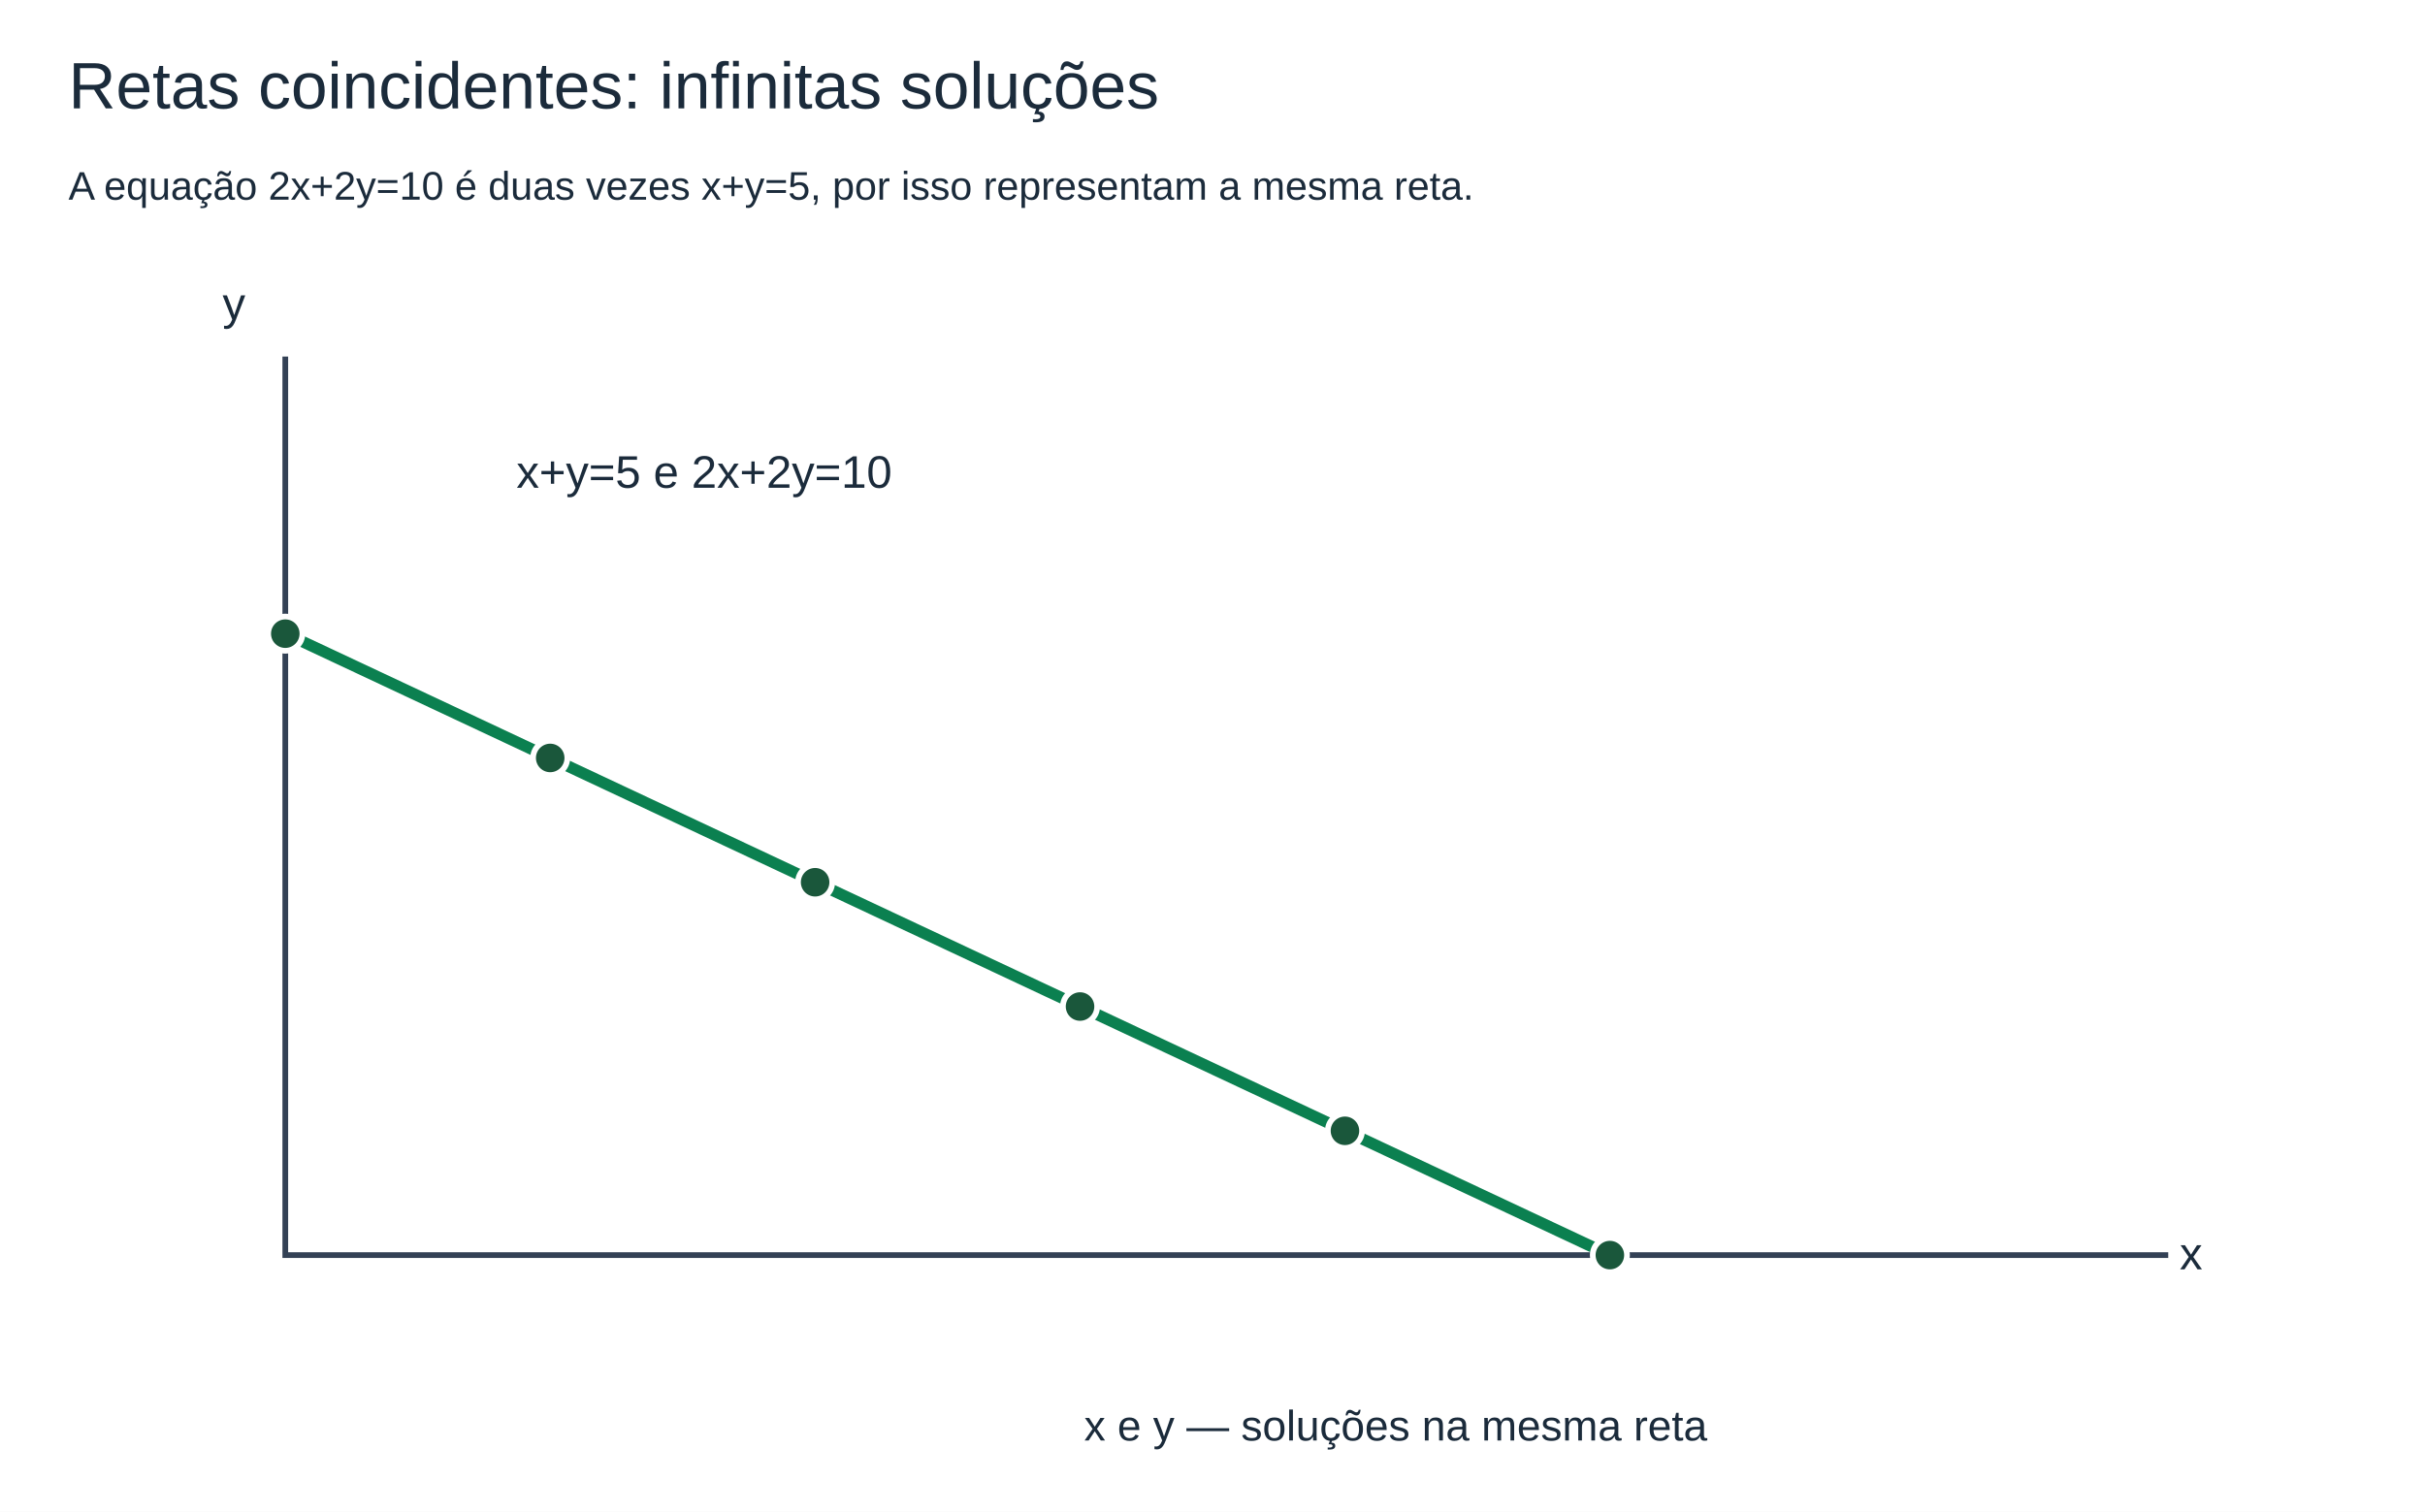
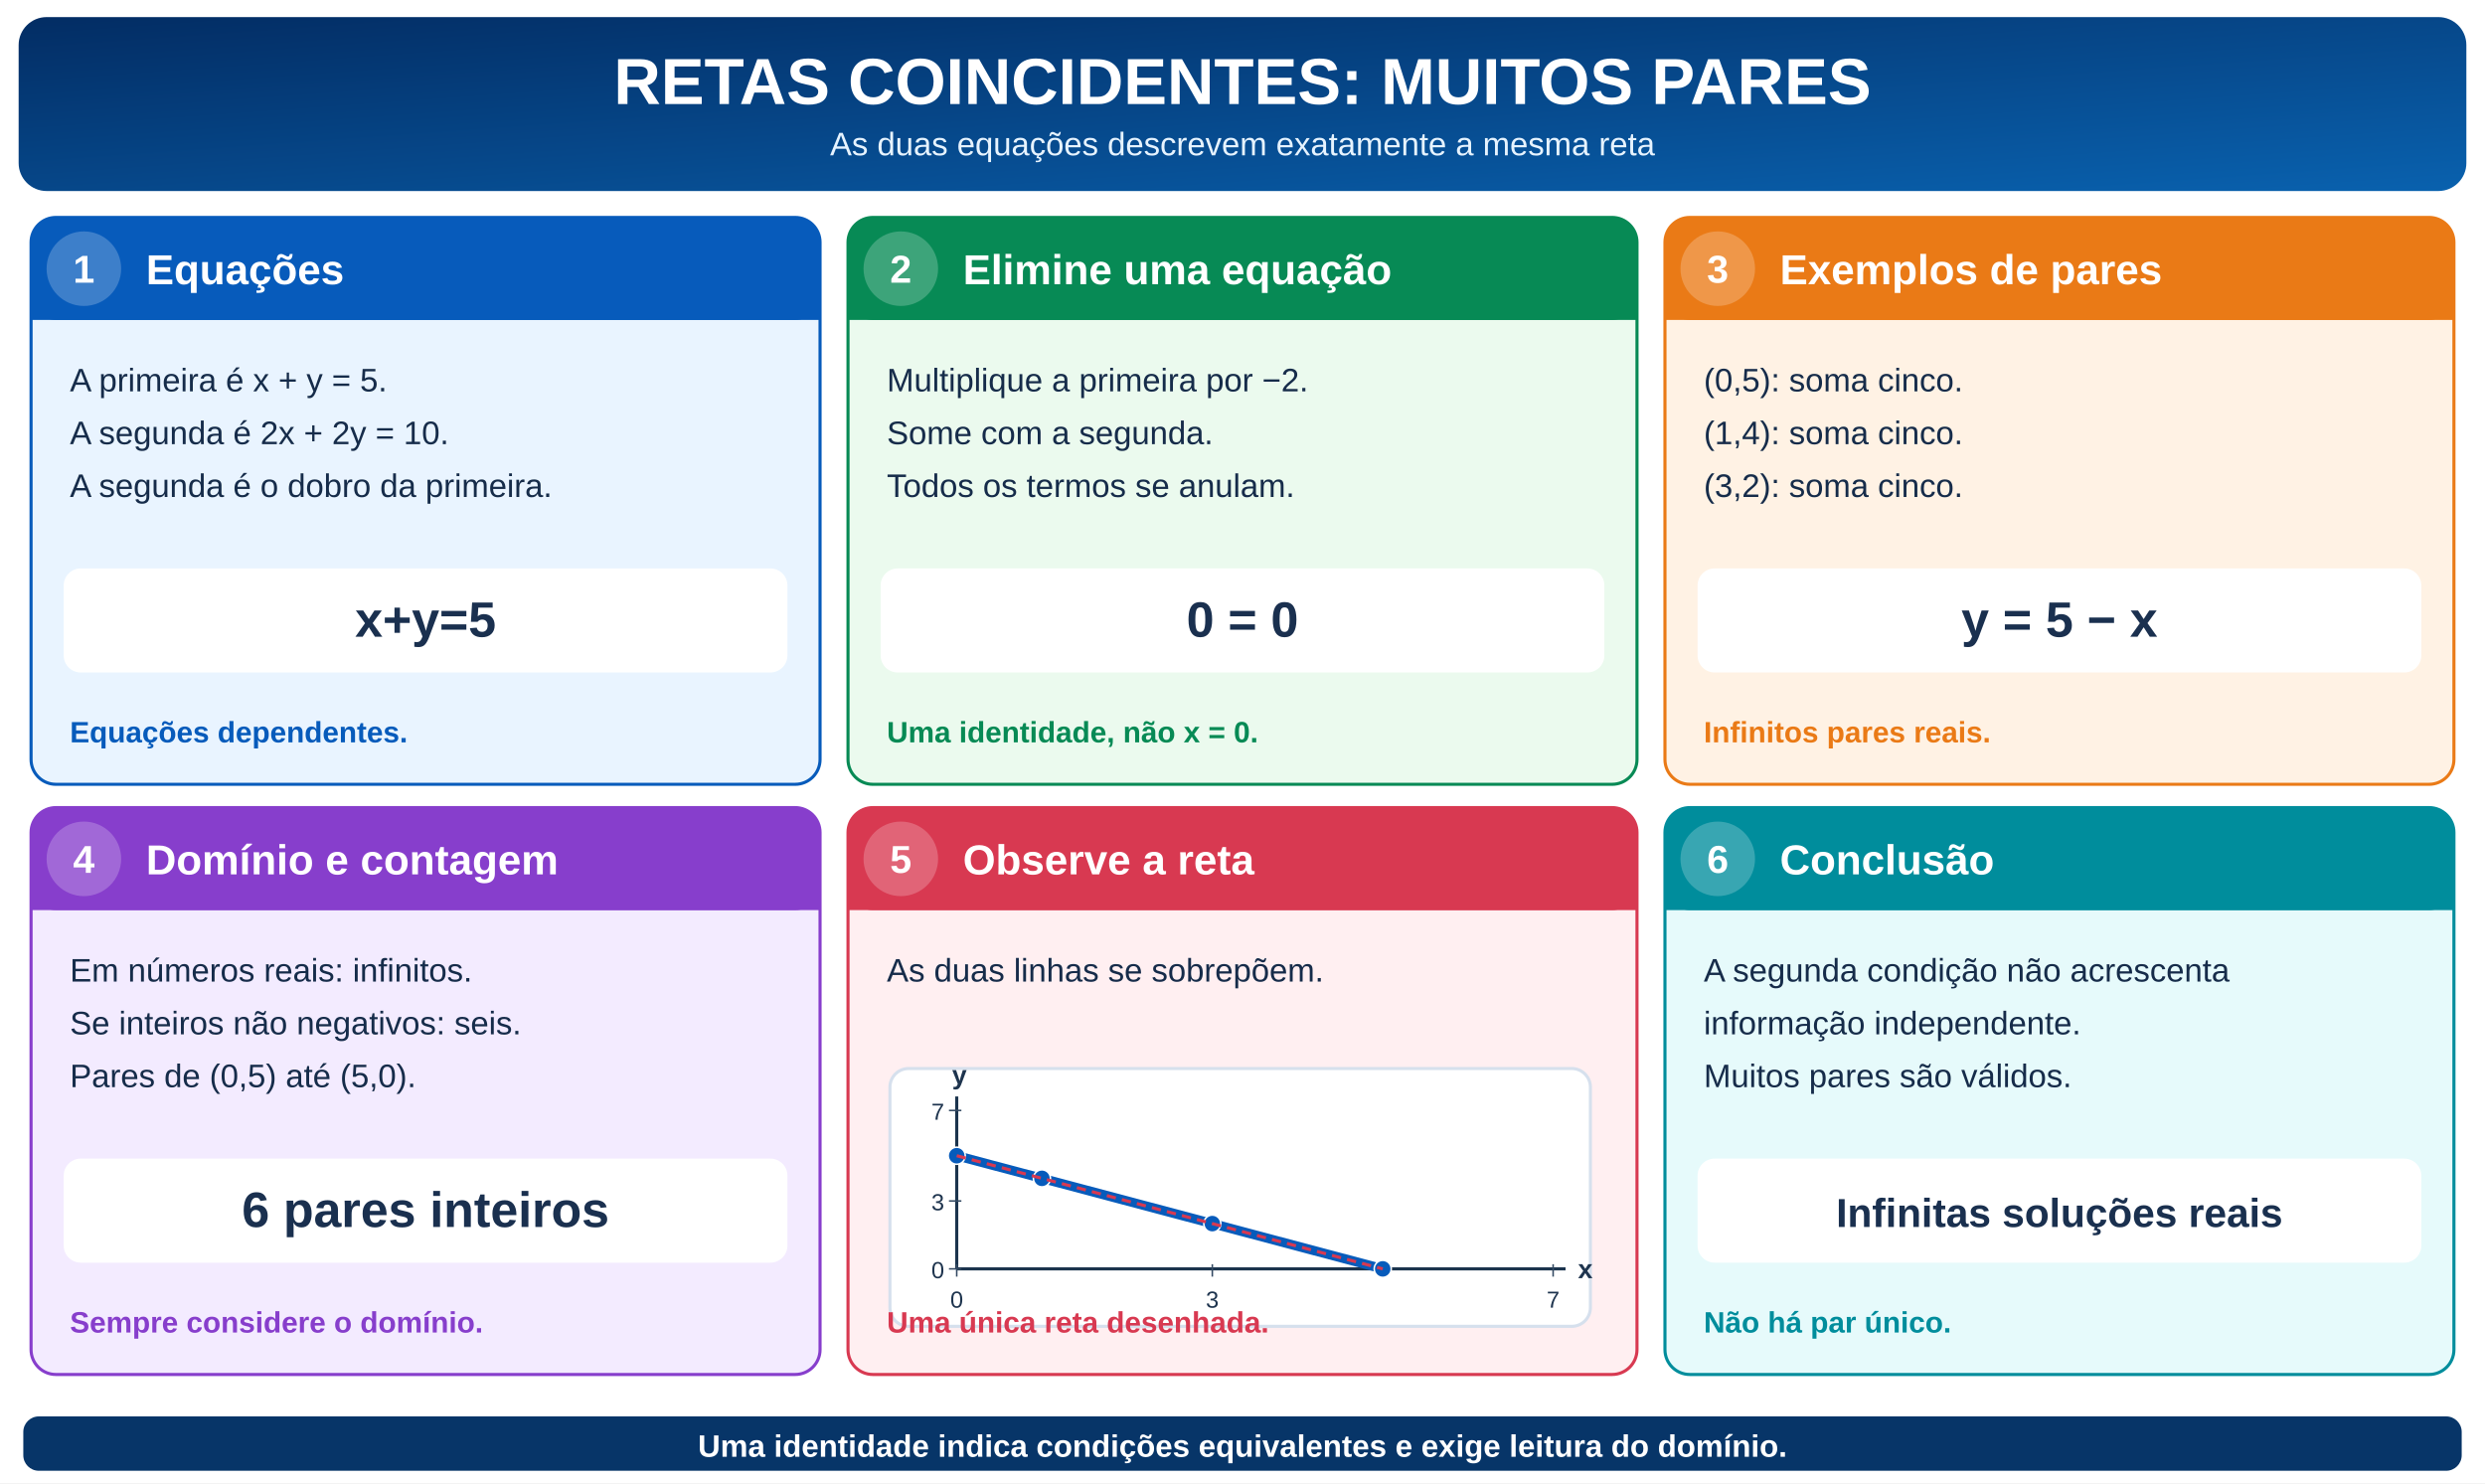
- <svg xmlns="http://www.w3.org/2000/svg" role="img" aria-labelledby="t d" viewBox="0 0 850 530">
-   <rect width="850" height="530" fill="#fff" />
-   <text x="24" y="38" font-size="23" font-family="Arial,sans-serif" fill="#1b2b3b">Retas coincidentes: infinitas soluções</text>
-   <text x="24" y="70" font-size="14" font-family="Arial,sans-serif" fill="#1b2b3b">A equação 2x+2y=10 é duas vezes x+y=5, por isso representam a mesma reta.</text>
-   <g stroke="#334155" stroke-width="2">
-     <path d="M100 125 V440 H760" fill="none" />
-   </g>
-   <polyline points="100.0,222.1 564.3,440.0" fill="none" stroke="#0b8050" stroke-width="4" />
-   <circle cx="100" cy="222.143" r="6" fill="#1a573b" stroke="#fff" stroke-width="2" />
-   <circle cx="192.857" cy="265.714" r="6" fill="#1a573b" stroke="#fff" stroke-width="2" />
-   <circle cx="285.714" cy="309.286" r="6" fill="#1a573b" stroke="#fff" stroke-width="2" />
-   <circle cx="378.571" cy="352.857" r="6" fill="#1a573b" stroke="#fff" stroke-width="2" />
-   <circle cx="471.429" cy="396.429" r="6" fill="#1a573b" stroke="#fff" stroke-width="2" />
-   <circle cx="564.286" cy="440" r="6" fill="#1a573b" stroke="#fff" stroke-width="2" />
-   <text x="181" y="171" font-size="16" font-family="Arial,sans-serif" fill="#1b2b3b">x+y=5 e 2x+2y=10</text>
-   <text x="764" y="445" font-size="16" font-family="Arial,sans-serif" fill="#1b2b3b">x</text>
-   <text x="78" y="112" font-size="16" font-family="Arial,sans-serif" fill="#1b2b3b">y</text>
-   <text x="380" y="505" font-size="15" font-family="Arial,sans-serif" fill="#1b2b3b">x e y — soluções na mesma reta</text>
+ <svg xmlns="http://www.w3.org/2000/svg" viewBox="0 0 1600 955" role="img" aria-labelledby="title desc">
+   <rect x="0" y="0" width="1600" height="955" rx="0" fill="#fff" />
+   <defs>
+     <linearGradient id="blue" x1="0" y1="0" x2="1" y2="1">
+       <stop offset="0" stop-color="#032d64" />
+       <stop offset="1" stop-color="#0961ae" />
+     </linearGradient>
+   </defs>
+   <rect x="12" y="11" width="1576" height="112" rx="18" fill="url(#blue)" />
+   <text x="800" y="67" text-anchor="middle" font-family="Arial,DejaVu Sans,sans-serif" font-size="42" font-weight="700" fill="#fff">RETAS COINCIDENTES: MUITOS PARES</text>
+   <text x="800" y="100" text-anchor="middle" font-family="Arial,DejaVu Sans,sans-serif" font-size="21" font-weight="400" fill="#e6f3ff">As duas equações descrevem exatamente a mesma reta</text>
+   <rect x="20" y="140" width="508" height="365" rx="16" fill="#e9f4ff" stroke="#075bbb" stroke-width="2" />
+   <rect x="20" y="140" width="508" height="66" rx="16" fill="#075bbb" />
+   <rect x="20" y="189" width="508" height="17" rx="0" fill="#075bbb" />
+   <circle cx="54" cy="173" r="24" fill="#fff" opacity=".22" />
+   <text x="54" y="182" text-anchor="middle" font-family="Arial,DejaVu Sans,sans-serif" font-size="25" font-weight="700" fill="#fff">1</text>
+   <text x="94" y="183" text-anchor="start" font-family="Arial,DejaVu Sans,sans-serif" font-size="27" font-weight="700" fill="#fff">Equações</text>
+   <text x="45" y="252" text-anchor="start" font-family="Arial,DejaVu Sans,sans-serif" font-size="21" font-weight="400" fill="#162c4a">A primeira é x + y = 5.</text>
+   <text x="45" y="286" text-anchor="start" font-family="Arial,DejaVu Sans,sans-serif" font-size="21" font-weight="400" fill="#162c4a">A segunda é 2x + 2y = 10.</text>
+   <text x="45" y="320" text-anchor="start" font-family="Arial,DejaVu Sans,sans-serif" font-size="21" font-weight="400" fill="#162c4a">A segunda é o dobro da primeira.</text>
+   <rect x="41" y="366" width="466" height="67" rx="11" fill="#fff" />
+   <text x="274" y="410" text-anchor="middle" font-family="Arial,DejaVu Sans,sans-serif" font-size="32" font-weight="700" fill="#1a304f">x+y=5</text>
+   <text x="45" y="478" text-anchor="start" font-family="Arial,DejaVu Sans,sans-serif" font-size="19" font-weight="700" fill="#075bbb">Equações dependentes.</text>
+   <rect x="546" y="140" width="508" height="365" rx="16" fill="#ebfaee" stroke="#078a55" stroke-width="2" />
+   <rect x="546" y="140" width="508" height="66" rx="16" fill="#078a55" />
+   <rect x="546" y="189" width="508" height="17" rx="0" fill="#078a55" />
+   <circle cx="580" cy="173" r="24" fill="#fff" opacity=".22" />
+   <text x="580" y="182" text-anchor="middle" font-family="Arial,DejaVu Sans,sans-serif" font-size="25" font-weight="700" fill="#fff">2</text>
+   <text x="620" y="183" text-anchor="start" font-family="Arial,DejaVu Sans,sans-serif" font-size="27" font-weight="700" fill="#fff">Elimine uma equação</text>
+   <text x="571" y="252" text-anchor="start" font-family="Arial,DejaVu Sans,sans-serif" font-size="21" font-weight="400" fill="#162c4a">Multiplique a primeira por −2.</text>
+   <text x="571" y="286" text-anchor="start" font-family="Arial,DejaVu Sans,sans-serif" font-size="21" font-weight="400" fill="#162c4a">Some com a segunda.</text>
+   <text x="571" y="320" text-anchor="start" font-family="Arial,DejaVu Sans,sans-serif" font-size="21" font-weight="400" fill="#162c4a">Todos os termos se anulam.</text>
+   <rect x="567" y="366" width="466" height="67" rx="11" fill="#fff" />
+   <text x="800" y="410" text-anchor="middle" font-family="Arial,DejaVu Sans,sans-serif" font-size="32" font-weight="700" fill="#1a304f">0 = 0</text>
+   <text x="571" y="478" text-anchor="start" font-family="Arial,DejaVu Sans,sans-serif" font-size="19" font-weight="700" fill="#078a55">Uma identidade, não x = 0.</text>
+   <rect x="1072" y="140" width="508" height="365" rx="16" fill="#fff2e4" stroke="#ea7a16" stroke-width="2" />
+   <rect x="1072" y="140" width="508" height="66" rx="16" fill="#ea7a16" />
+   <rect x="1072" y="189" width="508" height="17" rx="0" fill="#ea7a16" />
+   <circle cx="1106" cy="173" r="24" fill="#fff" opacity=".22" />
+   <text x="1106" y="182" text-anchor="middle" font-family="Arial,DejaVu Sans,sans-serif" font-size="25" font-weight="700" fill="#fff">3</text>
+   <text x="1146" y="183" text-anchor="start" font-family="Arial,DejaVu Sans,sans-serif" font-size="27" font-weight="700" fill="#fff">Exemplos de pares</text>
+   <text x="1097" y="252" text-anchor="start" font-family="Arial,DejaVu Sans,sans-serif" font-size="21" font-weight="400" fill="#162c4a">(0,5): soma cinco.</text>
+   <text x="1097" y="286" text-anchor="start" font-family="Arial,DejaVu Sans,sans-serif" font-size="21" font-weight="400" fill="#162c4a">(1,4): soma cinco.</text>
+   <text x="1097" y="320" text-anchor="start" font-family="Arial,DejaVu Sans,sans-serif" font-size="21" font-weight="400" fill="#162c4a">(3,2): soma cinco.</text>
+   <rect x="1093" y="366" width="466" height="67" rx="11" fill="#fff" />
+   <text x="1326" y="410" text-anchor="middle" font-family="Arial,DejaVu Sans,sans-serif" font-size="32" font-weight="700" fill="#1a304f">y = 5 − x</text>
+   <text x="1097" y="478" text-anchor="start" font-family="Arial,DejaVu Sans,sans-serif" font-size="19" font-weight="700" fill="#ea7a16">Infinitos pares reais.</text>
+   <rect x="20" y="520" width="508" height="365" rx="16" fill="#f3ebff" stroke="#873ecc" stroke-width="2" />
+   <rect x="20" y="520" width="508" height="66" rx="16" fill="#873ecc" />
+   <rect x="20" y="569" width="508" height="17" rx="0" fill="#873ecc" />
+   <circle cx="54" cy="553" r="24" fill="#fff" opacity=".22" />
+   <text x="54" y="562" text-anchor="middle" font-family="Arial,DejaVu Sans,sans-serif" font-size="25" font-weight="700" fill="#fff">4</text>
+   <text x="94" y="563" text-anchor="start" font-family="Arial,DejaVu Sans,sans-serif" font-size="27" font-weight="700" fill="#fff">Domínio e contagem</text>
+   <text x="45" y="632" text-anchor="start" font-family="Arial,DejaVu Sans,sans-serif" font-size="21" font-weight="400" fill="#162c4a">Em números reais: infinitos.</text>
+   <text x="45" y="666" text-anchor="start" font-family="Arial,DejaVu Sans,sans-serif" font-size="21" font-weight="400" fill="#162c4a">Se inteiros não negativos: seis.</text>
+   <text x="45" y="700" text-anchor="start" font-family="Arial,DejaVu Sans,sans-serif" font-size="21" font-weight="400" fill="#162c4a">Pares de (0,5) até (5,0).</text>
+   <rect x="41" y="746" width="466" height="67" rx="11" fill="#fff" />
+   <text x="274" y="790" text-anchor="middle" font-family="Arial,DejaVu Sans,sans-serif" font-size="32" font-weight="700" fill="#1a304f">6 pares inteiros</text>
+   <text x="45" y="858" text-anchor="start" font-family="Arial,DejaVu Sans,sans-serif" font-size="19" font-weight="700" fill="#873ecc">Sempre considere o domínio.</text>
+   <rect x="546" y="520" width="508" height="365" rx="16" fill="#ffeff1" stroke="#d83951" stroke-width="2" />
+   <rect x="546" y="520" width="508" height="66" rx="16" fill="#d83951" />
+   <rect x="546" y="569" width="508" height="17" rx="0" fill="#d83951" />
+   <circle cx="580" cy="553" r="24" fill="#fff" opacity=".22" />
+   <text x="580" y="562" text-anchor="middle" font-family="Arial,DejaVu Sans,sans-serif" font-size="25" font-weight="700" fill="#fff">5</text>
+   <text x="620" y="563" text-anchor="start" font-family="Arial,DejaVu Sans,sans-serif" font-size="27" font-weight="700" fill="#fff">Observe a reta</text>
+   <text x="571" y="632" text-anchor="start" font-family="Arial,DejaVu Sans,sans-serif" font-size="21" font-weight="400" fill="#162c4a">As duas linhas se sobrepõem.</text>
+   <rect x="573" y="688" width="451" height="166" rx="12" fill="#fff" stroke="#d6e0ed" stroke-width="2" />
+   <line x1="616" y1="817" x2="1008" y2="817" stroke="#1b344d" stroke-width="2" />
+   <line x1="616" y1="817" x2="616" y2="706" stroke="#1b344d" stroke-width="2" />
+   <line x1="616" y1="814" x2="616" y2="822" stroke="#344a63" stroke-width="1" />
+   <text x="616" y="842" text-anchor="middle" font-family="Arial,DejaVu Sans,sans-serif" font-size="15" font-weight="400" fill="#1e344e">0</text>
+   <line x1="780.571" y1="814" x2="780.571" y2="822" stroke="#344a63" stroke-width="1" />
+   <text x="780.571" y="842" text-anchor="middle" font-family="Arial,DejaVu Sans,sans-serif" font-size="15" font-weight="400" fill="#1e344e">3</text>
+   <line x1="1000" y1="814" x2="1000" y2="822" stroke="#344a63" stroke-width="1" />
+   <text x="1000" y="842" text-anchor="middle" font-family="Arial,DejaVu Sans,sans-serif" font-size="15" font-weight="400" fill="#1e344e">7</text>
+   <line x1="611" y1="817" x2="619" y2="817" stroke="#344a63" stroke-width="1" />
+   <text x="608" y="823" text-anchor="end" font-family="Arial,DejaVu Sans,sans-serif" font-size="15" font-weight="400" fill="#1e344e">0</text>
+   <line x1="611" y1="773.286" x2="619" y2="773.286" stroke="#344a63" stroke-width="1" />
+   <text x="608" y="779.286" text-anchor="end" font-family="Arial,DejaVu Sans,sans-serif" font-size="15" font-weight="400" fill="#1e344e">3</text>
+   <line x1="611" y1="715" x2="619" y2="715" stroke="#344a63" stroke-width="1" />
+   <text x="608" y="721" text-anchor="end" font-family="Arial,DejaVu Sans,sans-serif" font-size="15" font-weight="400" fill="#1e344e">7</text>
+   <text x="1016" y="823" text-anchor="start" font-family="Arial,DejaVu Sans,sans-serif" font-size="17" font-weight="700" fill="#1e344e">x</text>
+   <text x="613" y="698" text-anchor="start" font-family="Arial,DejaVu Sans,sans-serif" font-size="17" font-weight="700" fill="#1e344e">y</text>
+   <polyline points="616,744.143 890.286,817" fill="none" stroke="#075bbb" stroke-width="6" />
+   <circle cx="616" cy="744.143" r="5.5" fill="#075bbb" stroke="#fff" stroke-width="1" />
+   <circle cx="670.857" cy="758.714" r="5.5" fill="#075bbb" stroke="#fff" stroke-width="1" />
+   <circle cx="780.571" cy="787.857" r="5.5" fill="#075bbb" stroke="#fff" stroke-width="1" />
+   <circle cx="890.286" cy="817" r="5.5" fill="#075bbb" stroke="#fff" stroke-width="1" />
+   <polyline points="616,744.143 890.286,817" fill="none" stroke="#d83951" stroke-width="2" stroke-dasharray="6 4" />
+   <text x="571" y="858" text-anchor="start" font-family="Arial,DejaVu Sans,sans-serif" font-size="19" font-weight="700" fill="#d83951">Uma única reta desenhada.</text>
+   <rect x="1072" y="520" width="508" height="365" rx="16" fill="#e6fafb" stroke="#008d9c" stroke-width="2" />
+   <rect x="1072" y="520" width="508" height="66" rx="16" fill="#008d9c" />
+   <rect x="1072" y="569" width="508" height="17" rx="0" fill="#008d9c" />
+   <circle cx="1106" cy="553" r="24" fill="#fff" opacity=".22" />
+   <text x="1106" y="562" text-anchor="middle" font-family="Arial,DejaVu Sans,sans-serif" font-size="25" font-weight="700" fill="#fff">6</text>
+   <text x="1146" y="563" text-anchor="start" font-family="Arial,DejaVu Sans,sans-serif" font-size="27" font-weight="700" fill="#fff">Conclusão</text>
+   <text x="1097" y="632" text-anchor="start" font-family="Arial,DejaVu Sans,sans-serif" font-size="21" font-weight="400" fill="#162c4a">A segunda condição não acrescenta</text>
+   <text x="1097" y="666" text-anchor="start" font-family="Arial,DejaVu Sans,sans-serif" font-size="21" font-weight="400" fill="#162c4a">informação independente.</text>
+   <text x="1097" y="700" text-anchor="start" font-family="Arial,DejaVu Sans,sans-serif" font-size="21" font-weight="400" fill="#162c4a">Muitos pares são válidos.</text>
+   <rect x="1093" y="746" width="466" height="67" rx="11" fill="#fff" />
+   <text x="1326" y="790" text-anchor="middle" font-family="Arial,DejaVu Sans,sans-serif" font-size="26" font-weight="700" fill="#1a304f">Infinitas soluções reais</text>
+   <text x="1097" y="858" text-anchor="start" font-family="Arial,DejaVu Sans,sans-serif" font-size="19" font-weight="700" fill="#008d9c">Não há par único.</text>
+   <rect x="15" y="912" width="1570" height="35" rx="10" fill="#073568" />
+   <text x="800" y="938" text-anchor="middle" font-family="Arial,DejaVu Sans,sans-serif" font-size="20" font-weight="700" fill="#fff">Uma identidade indica condições equivalentes e exige leitura do domínio.</text>
</svg>
